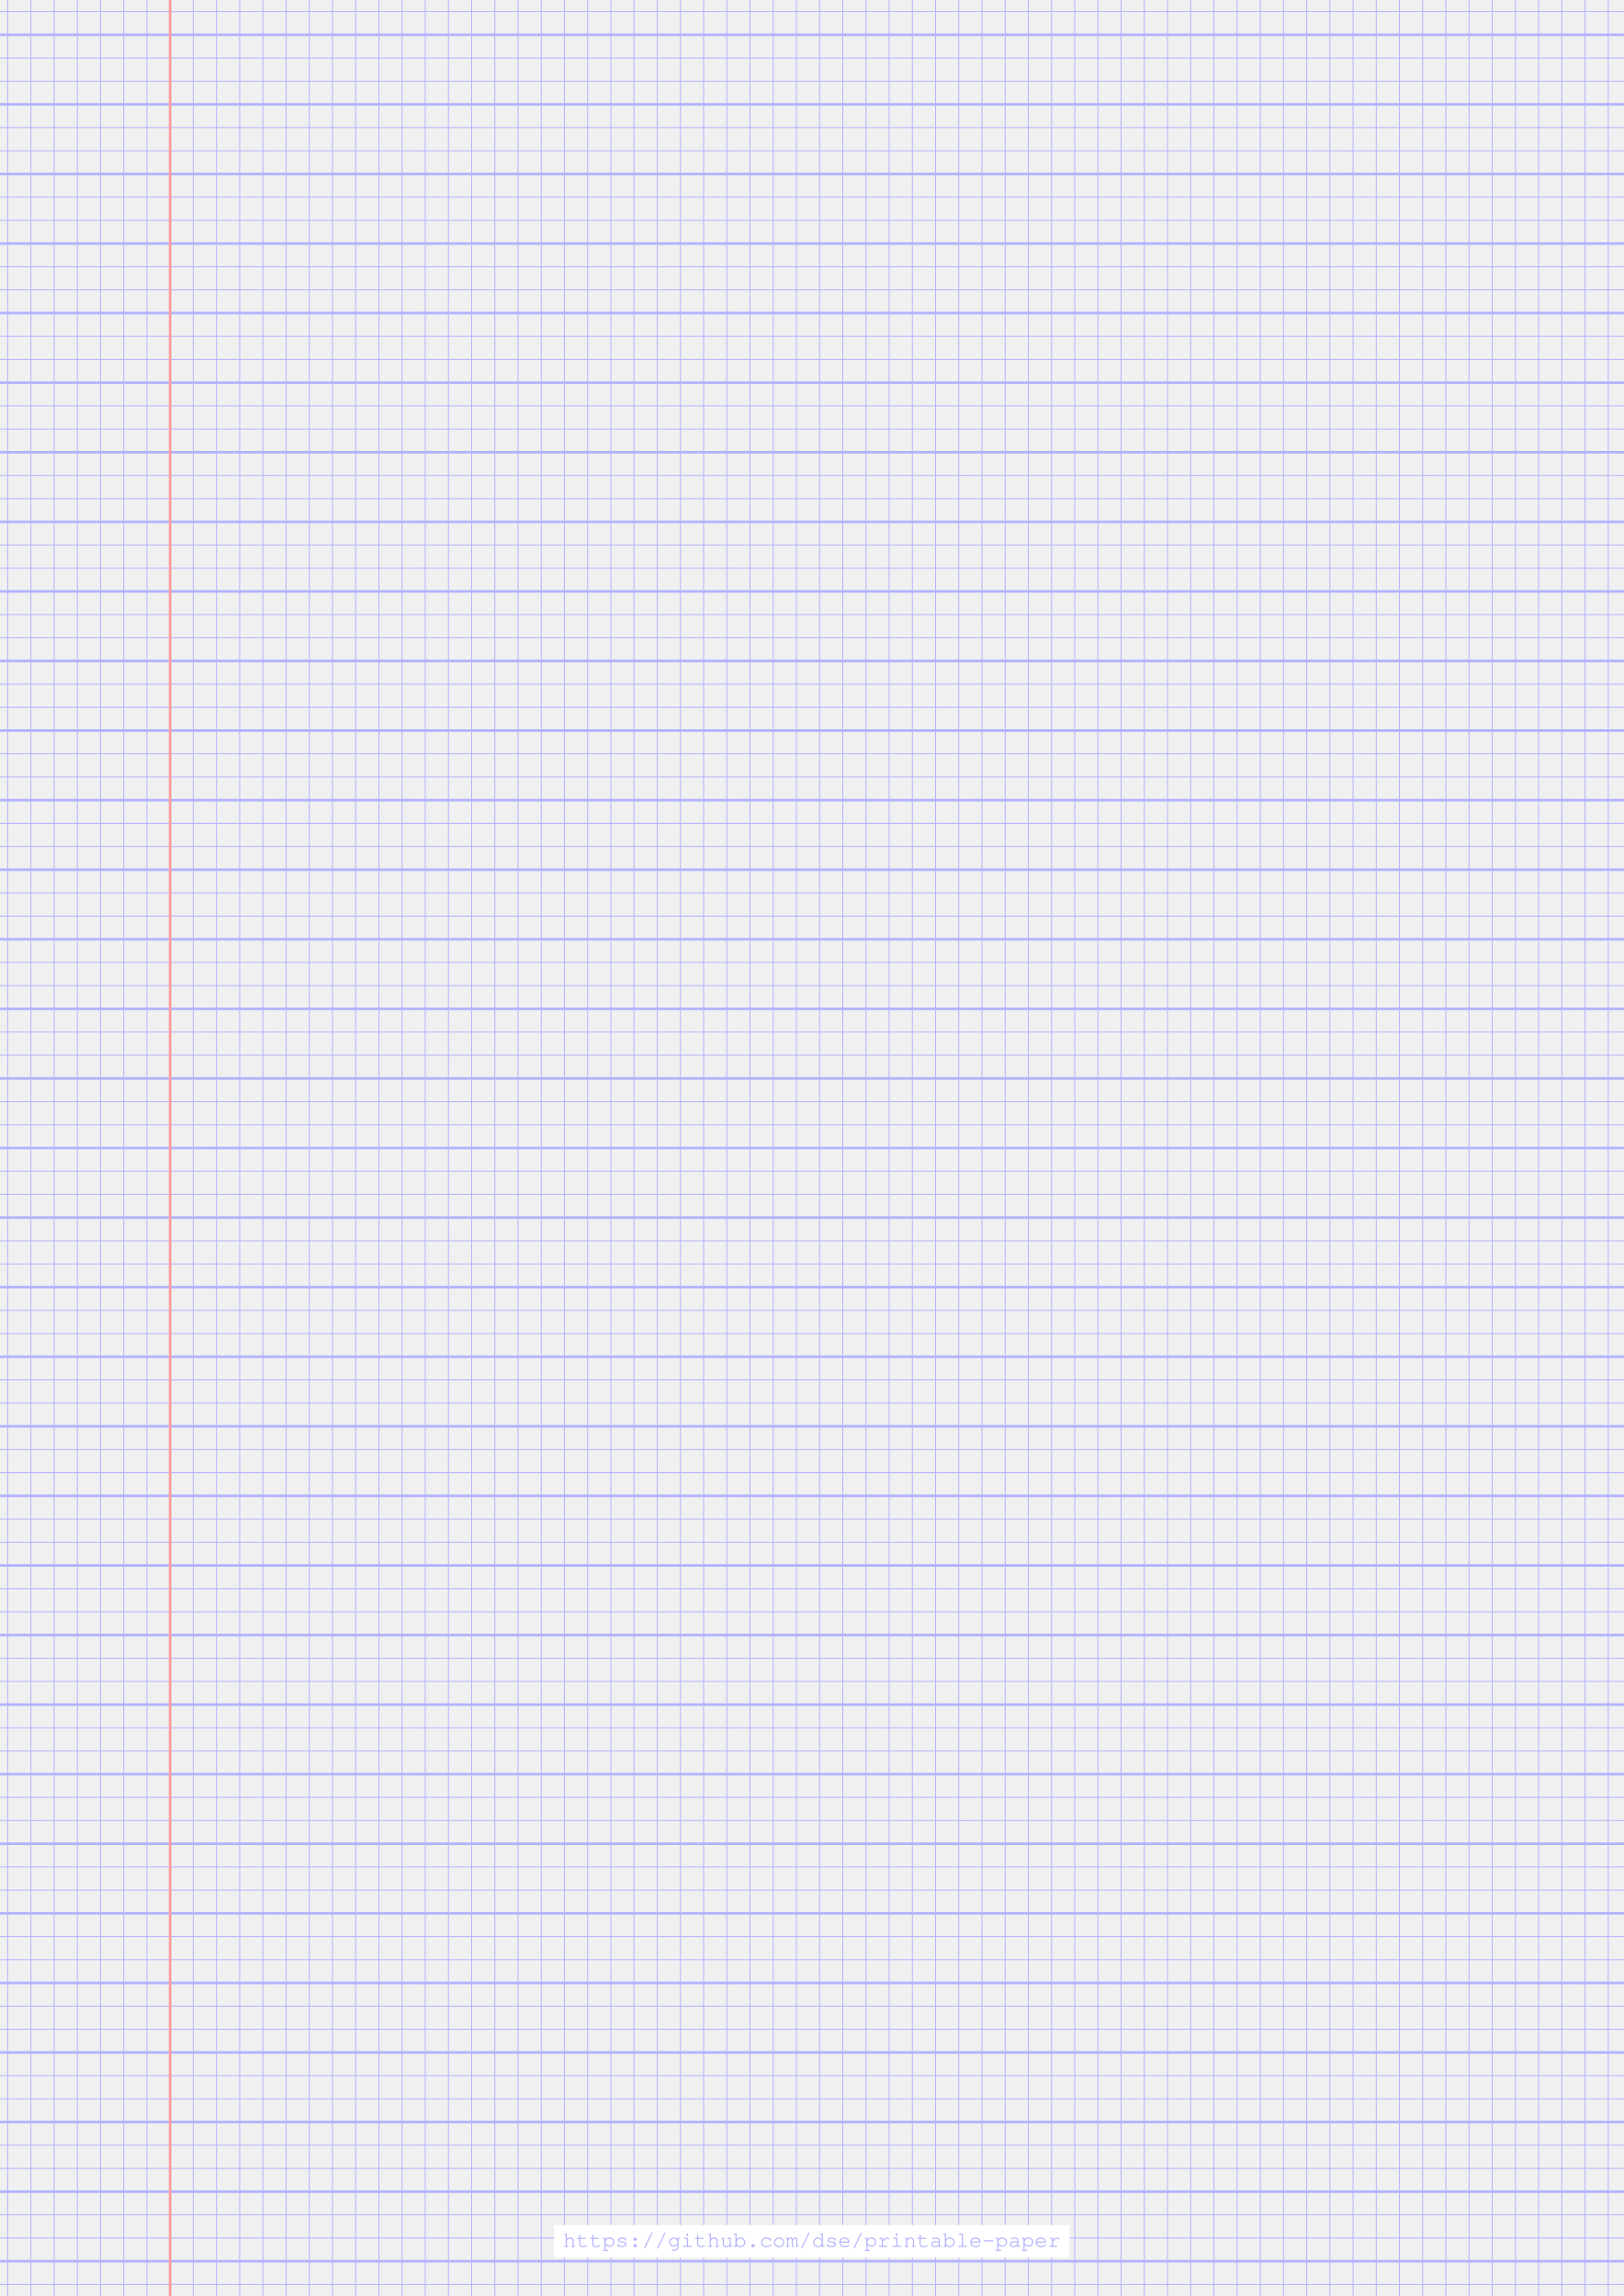
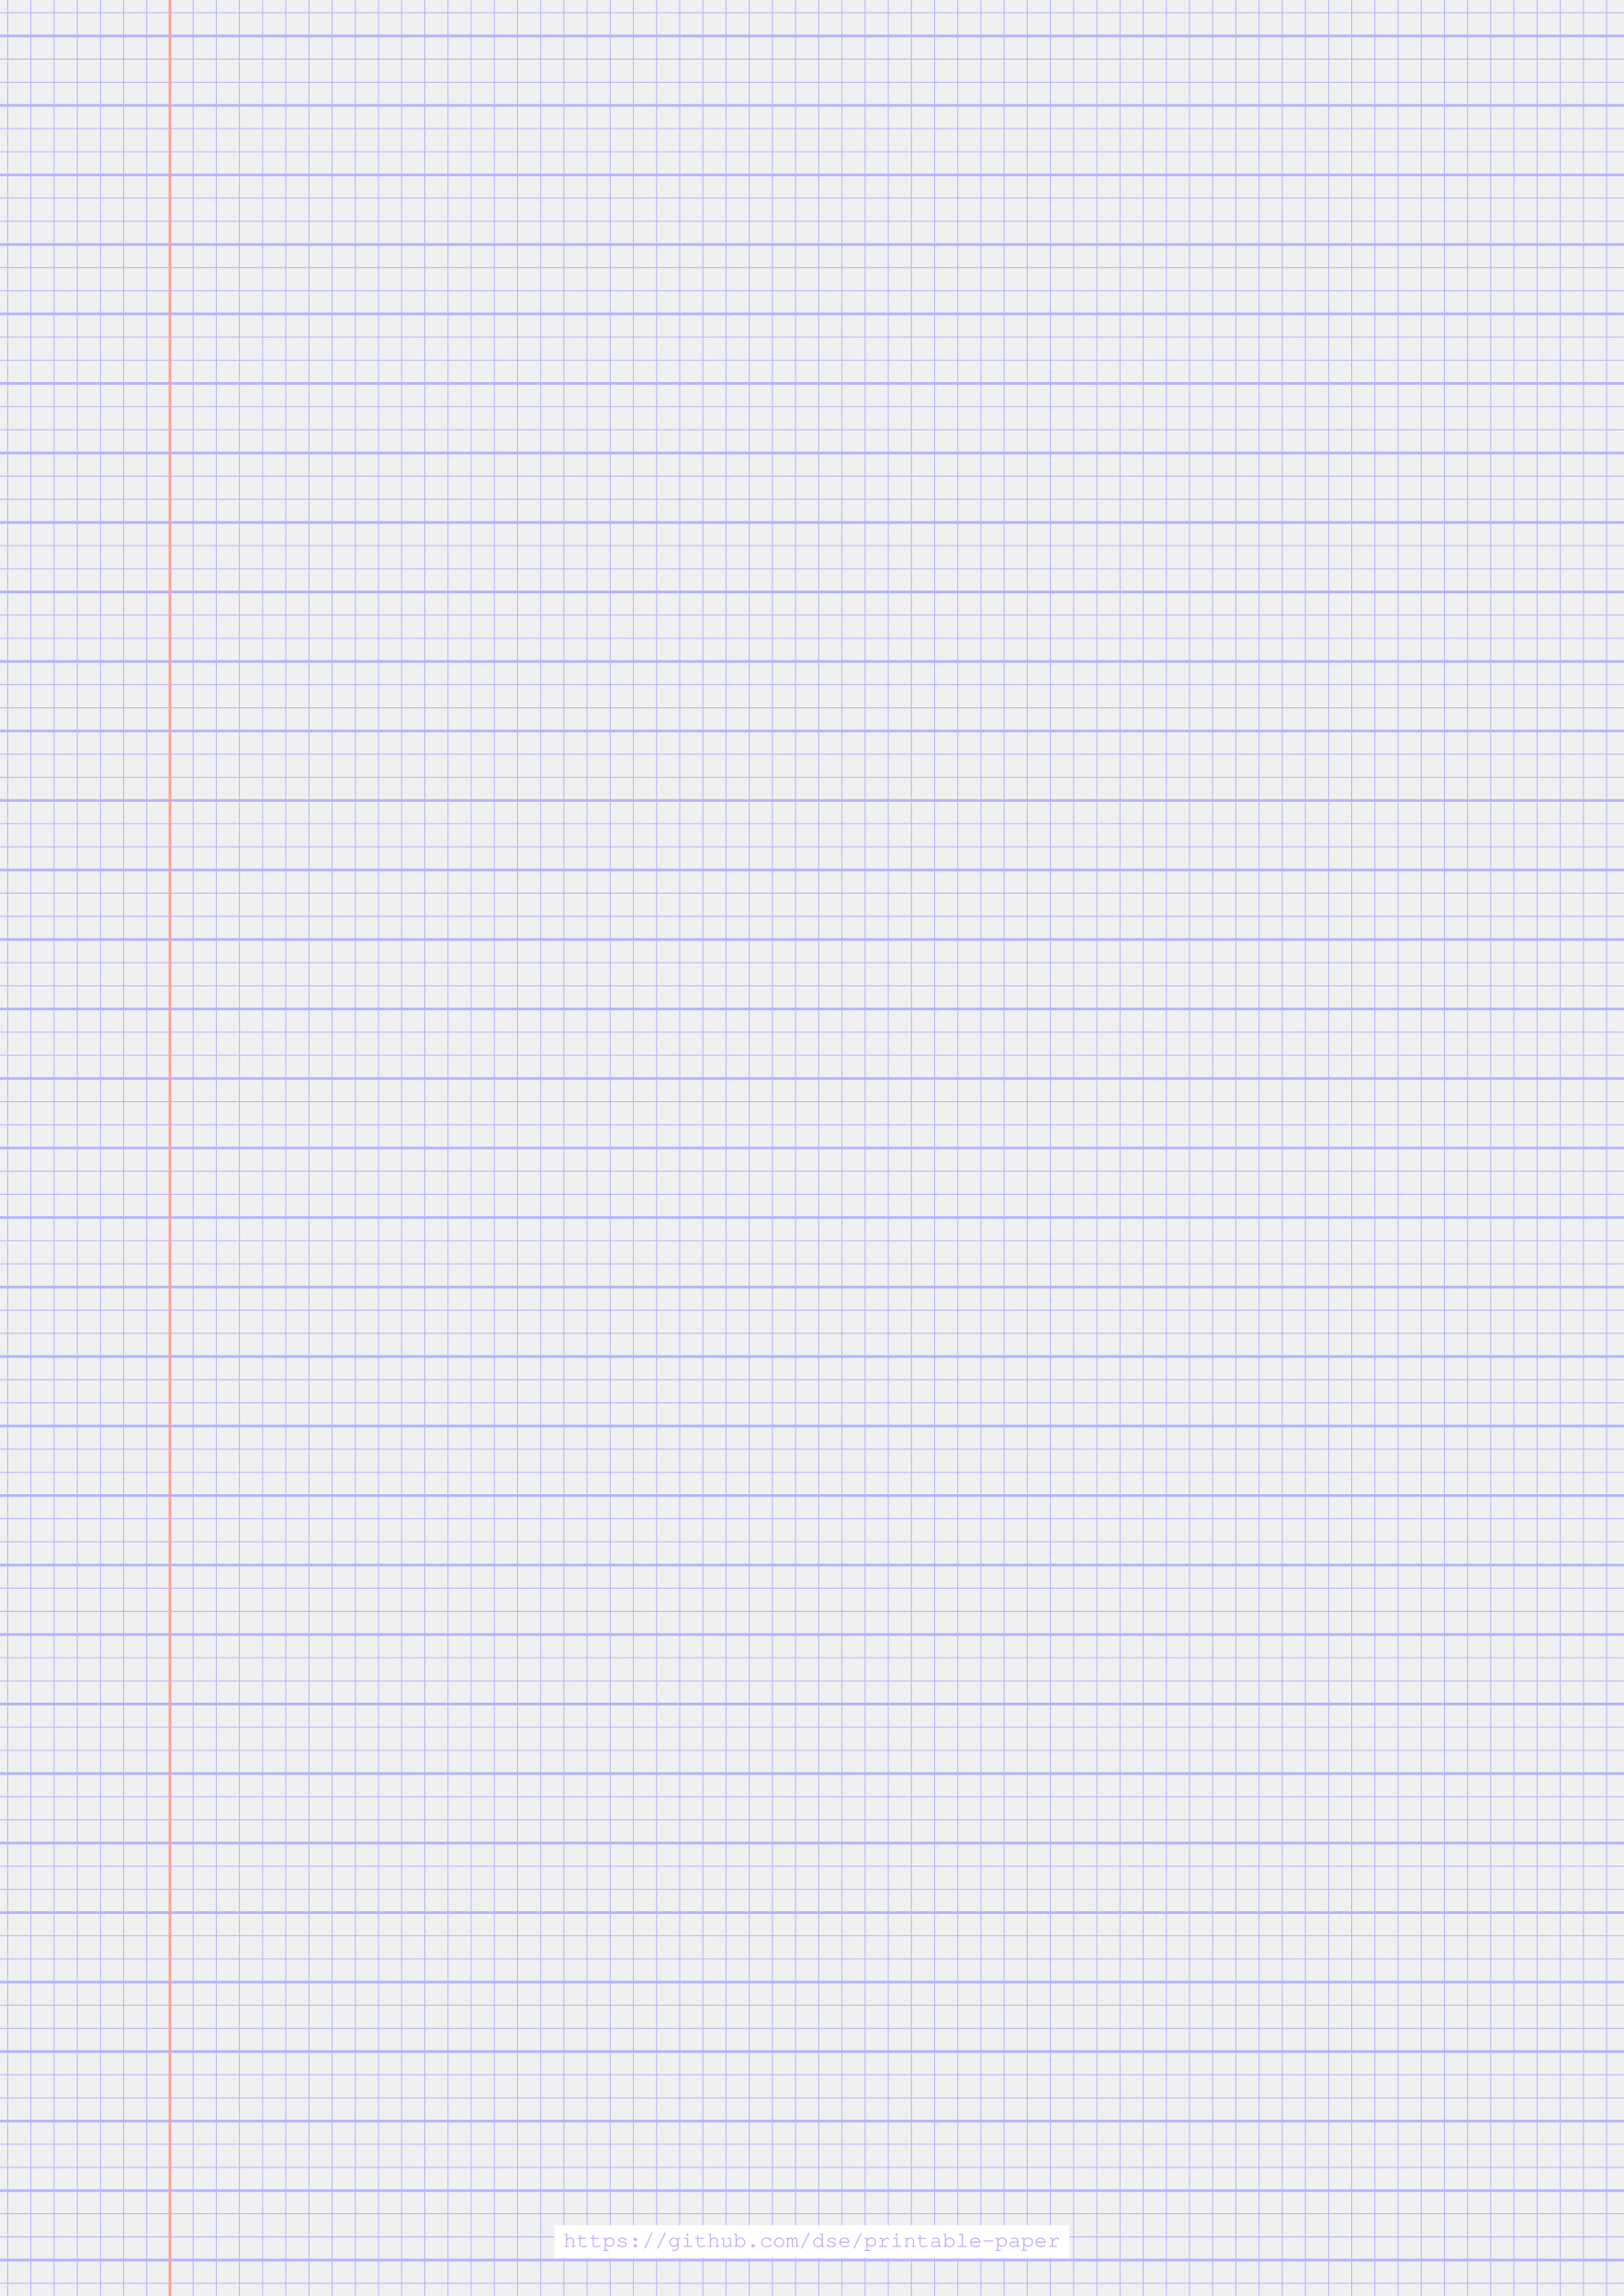
- <svg xmlns="http://www.w3.org/2000/svg" width="595.276pt" height="841.890pt" viewBox="0.000 0.000 595.276 841.890">
+ <svg xmlns="http://www.w3.org/2000/svg" width="595.911pt" height="842.745pt" viewBox="0.000 0.000 595.911 842.745">
  <style>
-         .line, .dot, .feint-line, .margin-line { stroke-linecap: round; }
+         .line, .dot, .major-line, .feint-line, .margin-line { stroke-linecap: round; }
        .stroke-linecap-butt { stroke-linecap: butt; }
        .rectangle { fill: #ffffff; }


-         .line        { stroke-width: 0.96px; opacity: 1; }
-         .feint-line  { stroke-width: 0.339px; opacity: 1; }
-         .dot         { stroke-width: 1.92px; opacity: 1; }
-         .margin-line { stroke-width: 0.96px; opacity: 1; }
+         .line        { stroke-width: 0.96px; opacity:  1; }
+         .major-line  { stroke-width: 1.358px; opacity: 1; }
+         .feint-line  { stroke-width: 0.339px; opacity:  1; }
+         .dot         { stroke-width: 1.92px; opacity:  1; }
+         .margin-line { stroke-width: 0.96px; opacity:  1; }
        .line        { stroke: #b3b3ff; }
+         .major-line  { stroke: #b3b3ff; }
        .feint-line  { stroke: #b3b3ff; }
        .dot         { stroke: #b3b3ff; }
        .margin-line { stroke: #ff9e9e; }
  </style>
  <defs />
  <g id="grid">
-     <line x1="0.000" x2="595.276" y1="4.252" y2="4.252" class="feint-line" />
-     <line x1="0.000" x2="595.276" y1="12.756" y2="12.756" class="feint-line" />
-     <line x1="0.000" x2="595.276" y1="21.260" y2="21.260" class="feint-line" />
-     <line x1="0.000" x2="595.276" y1="29.764" y2="29.764" class="feint-line" />
-     <line x1="0.000" x2="595.276" y1="38.268" y2="38.268" class="feint-line" />
-     <line x1="0.000" x2="595.276" y1="46.772" y2="46.772" class="feint-line" />
-     <line x1="0.000" x2="595.276" y1="55.276" y2="55.276" class="feint-line" />
-     <line x1="0.000" x2="595.276" y1="63.780" y2="63.780" class="feint-line" />
-     <line x1="0.000" x2="595.276" y1="72.284" y2="72.284" class="feint-line" />
-     <line x1="0.000" x2="595.276" y1="80.788" y2="80.788" class="feint-line" />
-     <line x1="0.000" x2="595.276" y1="89.291" y2="89.291" class="feint-line" />
-     <line x1="0.000" x2="595.276" y1="97.795" y2="97.795" class="feint-line" />
-     <line x1="0.000" x2="595.276" y1="106.299" y2="106.299" class="feint-line" />
-     <line x1="0.000" x2="595.276" y1="114.803" y2="114.803" class="feint-line" />
-     <line x1="0.000" x2="595.276" y1="123.307" y2="123.307" class="feint-line" />
-     <line x1="0.000" x2="595.276" y1="131.811" y2="131.811" class="feint-line" />
-     <line x1="0.000" x2="595.276" y1="140.315" y2="140.315" class="feint-line" />
-     <line x1="0.000" x2="595.276" y1="148.819" y2="148.819" class="feint-line" />
-     <line x1="0.000" x2="595.276" y1="157.323" y2="157.323" class="feint-line" />
-     <line x1="0.000" x2="595.276" y1="165.827" y2="165.827" class="feint-line" />
-     <line x1="0.000" x2="595.276" y1="174.331" y2="174.331" class="feint-line" />
-     <line x1="0.000" x2="595.276" y1="182.835" y2="182.835" class="feint-line" />
-     <line x1="0.000" x2="595.276" y1="191.339" y2="191.339" class="feint-line" />
-     <line x1="0.000" x2="595.276" y1="199.843" y2="199.843" class="feint-line" />
-     <line x1="0.000" x2="595.276" y1="208.347" y2="208.347" class="feint-line" />
-     <line x1="0.000" x2="595.276" y1="216.851" y2="216.851" class="feint-line" />
-     <line x1="0.000" x2="595.276" y1="225.354" y2="225.354" class="feint-line" />
-     <line x1="0.000" x2="595.276" y1="233.858" y2="233.858" class="feint-line" />
-     <line x1="0.000" x2="595.276" y1="242.362" y2="242.362" class="feint-line" />
-     <line x1="0.000" x2="595.276" y1="250.866" y2="250.866" class="feint-line" />
-     <line x1="0.000" x2="595.276" y1="259.370" y2="259.370" class="feint-line" />
-     <line x1="0.000" x2="595.276" y1="267.874" y2="267.874" class="feint-line" />
-     <line x1="0.000" x2="595.276" y1="276.378" y2="276.378" class="feint-line" />
-     <line x1="0.000" x2="595.276" y1="284.882" y2="284.882" class="feint-line" />
-     <line x1="0.000" x2="595.276" y1="293.386" y2="293.386" class="feint-line" />
-     <line x1="0.000" x2="595.276" y1="301.890" y2="301.890" class="feint-line" />
-     <line x1="0.000" x2="595.276" y1="310.394" y2="310.394" class="feint-line" />
-     <line x1="0.000" x2="595.276" y1="318.898" y2="318.898" class="feint-line" />
-     <line x1="0.000" x2="595.276" y1="327.402" y2="327.402" class="feint-line" />
-     <line x1="0.000" x2="595.276" y1="335.906" y2="335.906" class="feint-line" />
-     <line x1="0.000" x2="595.276" y1="344.410" y2="344.410" class="feint-line" />
-     <line x1="0.000" x2="595.276" y1="352.914" y2="352.914" class="feint-line" />
-     <line x1="0.000" x2="595.276" y1="361.417" y2="361.417" class="feint-line" />
-     <line x1="0.000" x2="595.276" y1="369.921" y2="369.921" class="feint-line" />
-     <line x1="0.000" x2="595.276" y1="378.425" y2="378.425" class="feint-line" />
-     <line x1="0.000" x2="595.276" y1="386.929" y2="386.929" class="feint-line" />
-     <line x1="0.000" x2="595.276" y1="395.433" y2="395.433" class="feint-line" />
-     <line x1="0.000" x2="595.276" y1="403.937" y2="403.937" class="feint-line" />
-     <line x1="0.000" x2="595.276" y1="412.441" y2="412.441" class="feint-line" />
-     <line x1="0.000" x2="595.276" y1="420.945" y2="420.945" class="feint-line" />
-     <line x1="0.000" x2="595.276" y1="429.449" y2="429.449" class="feint-line" />
-     <line x1="0.000" x2="595.276" y1="437.953" y2="437.953" class="feint-line" />
-     <line x1="0.000" x2="595.276" y1="446.457" y2="446.457" class="feint-line" />
-     <line x1="0.000" x2="595.276" y1="454.961" y2="454.961" class="feint-line" />
-     <line x1="0.000" x2="595.276" y1="463.465" y2="463.465" class="feint-line" />
-     <line x1="0.000" x2="595.276" y1="471.969" y2="471.969" class="feint-line" />
-     <line x1="0.000" x2="595.276" y1="480.473" y2="480.473" class="feint-line" />
-     <line x1="0.000" x2="595.276" y1="488.976" y2="488.976" class="feint-line" />
-     <line x1="0.000" x2="595.276" y1="497.480" y2="497.480" class="feint-line" />
-     <line x1="0.000" x2="595.276" y1="505.984" y2="505.984" class="feint-line" />
-     <line x1="0.000" x2="595.276" y1="514.488" y2="514.488" class="feint-line" />
-     <line x1="0.000" x2="595.276" y1="522.992" y2="522.992" class="feint-line" />
-     <line x1="0.000" x2="595.276" y1="531.496" y2="531.496" class="feint-line" />
-     <line x1="0.000" x2="595.276" y1="540.000" y2="540.000" class="feint-line" />
-     <line x1="0.000" x2="595.276" y1="548.504" y2="548.504" class="feint-line" />
-     <line x1="0.000" x2="595.276" y1="557.008" y2="557.008" class="feint-line" />
-     <line x1="0.000" x2="595.276" y1="565.512" y2="565.512" class="feint-line" />
-     <line x1="0.000" x2="595.276" y1="574.016" y2="574.016" class="feint-line" />
-     <line x1="0.000" x2="595.276" y1="582.520" y2="582.520" class="feint-line" />
-     <line x1="0.000" x2="595.276" y1="591.024" y2="591.024" class="feint-line" />
-     <line x1="0.000" x2="595.276" y1="599.528" y2="599.528" class="feint-line" />
-     <line x1="0.000" x2="595.276" y1="608.032" y2="608.032" class="feint-line" />
-     <line x1="0.000" x2="595.276" y1="616.536" y2="616.536" class="feint-line" />
-     <line x1="0.000" x2="595.276" y1="625.039" y2="625.039" class="feint-line" />
-     <line x1="0.000" x2="595.276" y1="633.543" y2="633.543" class="feint-line" />
-     <line x1="0.000" x2="595.276" y1="642.047" y2="642.047" class="feint-line" />
-     <line x1="0.000" x2="595.276" y1="650.551" y2="650.551" class="feint-line" />
-     <line x1="0.000" x2="595.276" y1="659.055" y2="659.055" class="feint-line" />
-     <line x1="0.000" x2="595.276" y1="667.559" y2="667.559" class="feint-line" />
-     <line x1="0.000" x2="595.276" y1="676.063" y2="676.063" class="feint-line" />
-     <line x1="0.000" x2="595.276" y1="684.567" y2="684.567" class="feint-line" />
-     <line x1="0.000" x2="595.276" y1="693.071" y2="693.071" class="feint-line" />
-     <line x1="0.000" x2="595.276" y1="701.575" y2="701.575" class="feint-line" />
-     <line x1="0.000" x2="595.276" y1="710.079" y2="710.079" class="feint-line" />
-     <line x1="0.000" x2="595.276" y1="718.583" y2="718.583" class="feint-line" />
-     <line x1="0.000" x2="595.276" y1="727.087" y2="727.087" class="feint-line" />
-     <line x1="0.000" x2="595.276" y1="735.591" y2="735.591" class="feint-line" />
-     <line x1="0.000" x2="595.276" y1="744.095" y2="744.095" class="feint-line" />
-     <line x1="0.000" x2="595.276" y1="752.599" y2="752.599" class="feint-line" />
-     <line x1="0.000" x2="595.276" y1="761.102" y2="761.102" class="feint-line" />
-     <line x1="0.000" x2="595.276" y1="769.606" y2="769.606" class="feint-line" />
-     <line x1="0.000" x2="595.276" y1="778.110" y2="778.110" class="feint-line" />
-     <line x1="0.000" x2="595.276" y1="786.614" y2="786.614" class="feint-line" />
-     <line x1="0.000" x2="595.276" y1="795.118" y2="795.118" class="feint-line" />
-     <line x1="0.000" x2="595.276" y1="803.622" y2="803.622" class="feint-line" />
-     <line x1="0.000" x2="595.276" y1="812.126" y2="812.126" class="feint-line" />
-     <line x1="0.000" x2="595.276" y1="820.630" y2="820.630" class="feint-line" />
-     <line x1="0.000" x2="595.276" y1="829.134" y2="829.134" class="feint-line" />
-     <line x1="0.000" x2="595.276" y1="837.638" y2="837.638" class="feint-line" />
-     <line x1="2.835" x2="2.835" y1="0.000" y2="841.890" class="feint-line" />
-     <line x1="11.339" x2="11.339" y1="0.000" y2="841.890" class="feint-line" />
-     <line x1="19.843" x2="19.843" y1="0.000" y2="841.890" class="feint-line" />
-     <line x1="28.346" x2="28.346" y1="0.000" y2="841.890" class="feint-line" />
-     <line x1="36.850" x2="36.850" y1="0.000" y2="841.890" class="feint-line" />
-     <line x1="45.354" x2="45.354" y1="0.000" y2="841.890" class="feint-line" />
-     <line x1="53.858" x2="53.858" y1="0.000" y2="841.890" class="feint-line" />
-     <line x1="62.362" x2="62.362" y1="0.000" y2="841.890" class="feint-line" />
-     <line x1="70.866" x2="70.866" y1="0.000" y2="841.890" class="feint-line" />
-     <line x1="79.370" x2="79.370" y1="0.000" y2="841.890" class="feint-line" />
-     <line x1="87.874" x2="87.874" y1="0.000" y2="841.890" class="feint-line" />
-     <line x1="96.378" x2="96.378" y1="0.000" y2="841.890" class="feint-line" />
-     <line x1="104.882" x2="104.882" y1="0.000" y2="841.890" class="feint-line" />
-     <line x1="113.386" x2="113.386" y1="0.000" y2="841.890" class="feint-line" />
-     <line x1="121.890" x2="121.890" y1="0.000" y2="841.890" class="feint-line" />
-     <line x1="130.394" x2="130.394" y1="0.000" y2="841.890" class="feint-line" />
-     <line x1="138.898" x2="138.898" y1="0.000" y2="841.890" class="feint-line" />
-     <line x1="147.402" x2="147.402" y1="0.000" y2="841.890" class="feint-line" />
-     <line x1="155.906" x2="155.906" y1="0.000" y2="841.890" class="feint-line" />
-     <line x1="164.409" x2="164.409" y1="0.000" y2="841.890" class="feint-line" />
-     <line x1="172.913" x2="172.913" y1="0.000" y2="841.890" class="feint-line" />
-     <line x1="181.417" x2="181.417" y1="0.000" y2="841.890" class="feint-line" />
-     <line x1="189.921" x2="189.921" y1="0.000" y2="841.890" class="feint-line" />
-     <line x1="198.425" x2="198.425" y1="0.000" y2="841.890" class="feint-line" />
-     <line x1="206.929" x2="206.929" y1="0.000" y2="841.890" class="feint-line" />
-     <line x1="215.433" x2="215.433" y1="0.000" y2="841.890" class="feint-line" />
-     <line x1="223.937" x2="223.937" y1="0.000" y2="841.890" class="feint-line" />
-     <line x1="232.441" x2="232.441" y1="0.000" y2="841.890" class="feint-line" />
-     <line x1="240.945" x2="240.945" y1="0.000" y2="841.890" class="feint-line" />
-     <line x1="249.449" x2="249.449" y1="0.000" y2="841.890" class="feint-line" />
-     <line x1="257.953" x2="257.953" y1="0.000" y2="841.890" class="feint-line" />
-     <line x1="266.457" x2="266.457" y1="0.000" y2="841.890" class="feint-line" />
-     <line x1="274.961" x2="274.961" y1="0.000" y2="841.890" class="feint-line" />
-     <line x1="283.465" x2="283.465" y1="0.000" y2="841.890" class="feint-line" />
-     <line x1="291.969" x2="291.969" y1="0.000" y2="841.890" class="feint-line" />
-     <line x1="300.472" x2="300.472" y1="0.000" y2="841.890" class="feint-line" />
-     <line x1="308.976" x2="308.976" y1="0.000" y2="841.890" class="feint-line" />
-     <line x1="317.480" x2="317.480" y1="0.000" y2="841.890" class="feint-line" />
-     <line x1="325.984" x2="325.984" y1="0.000" y2="841.890" class="feint-line" />
-     <line x1="334.488" x2="334.488" y1="0.000" y2="841.890" class="feint-line" />
-     <line x1="342.992" x2="342.992" y1="0.000" y2="841.890" class="feint-line" />
-     <line x1="351.496" x2="351.496" y1="0.000" y2="841.890" class="feint-line" />
-     <line x1="360.000" x2="360.000" y1="0.000" y2="841.890" class="feint-line" />
-     <line x1="368.504" x2="368.504" y1="0.000" y2="841.890" class="feint-line" />
-     <line x1="377.008" x2="377.008" y1="0.000" y2="841.890" class="feint-line" />
-     <line x1="385.512" x2="385.512" y1="0.000" y2="841.890" class="feint-line" />
-     <line x1="394.016" x2="394.016" y1="0.000" y2="841.890" class="feint-line" />
-     <line x1="402.520" x2="402.520" y1="0.000" y2="841.890" class="feint-line" />
-     <line x1="411.024" x2="411.024" y1="0.000" y2="841.890" class="feint-line" />
-     <line x1="419.528" x2="419.528" y1="0.000" y2="841.890" class="feint-line" />
-     <line x1="428.031" x2="428.031" y1="0.000" y2="841.890" class="feint-line" />
-     <line x1="436.535" x2="436.535" y1="0.000" y2="841.890" class="feint-line" />
-     <line x1="445.039" x2="445.039" y1="0.000" y2="841.890" class="feint-line" />
-     <line x1="453.543" x2="453.543" y1="0.000" y2="841.890" class="feint-line" />
-     <line x1="462.047" x2="462.047" y1="0.000" y2="841.890" class="feint-line" />
-     <line x1="470.551" x2="470.551" y1="0.000" y2="841.890" class="feint-line" />
-     <line x1="479.055" x2="479.055" y1="0.000" y2="841.890" class="feint-line" />
-     <line x1="487.559" x2="487.559" y1="0.000" y2="841.890" class="feint-line" />
-     <line x1="496.063" x2="496.063" y1="0.000" y2="841.890" class="feint-line" />
-     <line x1="504.567" x2="504.567" y1="0.000" y2="841.890" class="feint-line" />
-     <line x1="513.071" x2="513.071" y1="0.000" y2="841.890" class="feint-line" />
-     <line x1="521.575" x2="521.575" y1="0.000" y2="841.890" class="feint-line" />
-     <line x1="530.079" x2="530.079" y1="0.000" y2="841.890" class="feint-line" />
-     <line x1="538.583" x2="538.583" y1="0.000" y2="841.890" class="feint-line" />
-     <line x1="547.087" x2="547.087" y1="0.000" y2="841.890" class="feint-line" />
-     <line x1="555.591" x2="555.591" y1="0.000" y2="841.890" class="feint-line" />
-     <line x1="564.094" x2="564.094" y1="0.000" y2="841.890" class="feint-line" />
-     <line x1="572.598" x2="572.598" y1="0.000" y2="841.890" class="feint-line" />
-     <line x1="581.102" x2="581.102" y1="0.000" y2="841.890" class="feint-line" />
-     <line x1="589.606" x2="589.606" y1="0.000" y2="841.890" class="feint-line" />
+     <line x1="0.000" x2="595.911" y1="4.680" y2="4.680" class="feint-line" />
+     <line x1="0.000" x2="595.911" y1="13.184" y2="13.184" class="feint-line" />
+     <line x1="0.000" x2="595.911" y1="21.688" y2="21.688" class="feint-line" />
+     <line x1="0.000" x2="595.911" y1="30.191" y2="30.191" class="feint-line" />
+     <line x1="0.000" x2="595.911" y1="38.695" y2="38.695" class="feint-line" />
+     <line x1="0.000" x2="595.911" y1="47.199" y2="47.199" class="feint-line" />
+     <line x1="0.000" x2="595.911" y1="55.703" y2="55.703" class="feint-line" />
+     <line x1="0.000" x2="595.911" y1="64.207" y2="64.207" class="feint-line" />
+     <line x1="0.000" x2="595.911" y1="72.711" y2="72.711" class="feint-line" />
+     <line x1="0.000" x2="595.911" y1="81.215" y2="81.215" class="feint-line" />
+     <line x1="0.000" x2="595.911" y1="89.719" y2="89.719" class="feint-line" />
+     <line x1="0.000" x2="595.911" y1="98.223" y2="98.223" class="feint-line" />
+     <line x1="0.000" x2="595.911" y1="106.727" y2="106.727" class="feint-line" />
+     <line x1="0.000" x2="595.911" y1="115.231" y2="115.231" class="feint-line" />
+     <line x1="0.000" x2="595.911" y1="123.735" y2="123.735" class="feint-line" />
+     <line x1="0.000" x2="595.911" y1="132.239" y2="132.239" class="feint-line" />
+     <line x1="0.000" x2="595.911" y1="140.743" y2="140.743" class="feint-line" />
+     <line x1="0.000" x2="595.911" y1="149.247" y2="149.247" class="feint-line" />
+     <line x1="0.000" x2="595.911" y1="157.751" y2="157.751" class="feint-line" />
+     <line x1="0.000" x2="595.911" y1="166.254" y2="166.254" class="feint-line" />
+     <line x1="0.000" x2="595.911" y1="174.758" y2="174.758" class="feint-line" />
+     <line x1="0.000" x2="595.911" y1="183.262" y2="183.262" class="feint-line" />
+     <line x1="0.000" x2="595.911" y1="191.766" y2="191.766" class="feint-line" />
+     <line x1="0.000" x2="595.911" y1="200.270" y2="200.270" class="feint-line" />
+     <line x1="0.000" x2="595.911" y1="208.774" y2="208.774" class="feint-line" />
+     <line x1="0.000" x2="595.911" y1="217.278" y2="217.278" class="feint-line" />
+     <line x1="0.000" x2="595.911" y1="225.782" y2="225.782" class="feint-line" />
+     <line x1="0.000" x2="595.911" y1="234.286" y2="234.286" class="feint-line" />
+     <line x1="0.000" x2="595.911" y1="242.790" y2="242.790" class="feint-line" />
+     <line x1="0.000" x2="595.911" y1="251.294" y2="251.294" class="feint-line" />
+     <line x1="0.000" x2="595.911" y1="259.798" y2="259.798" class="feint-line" />
+     <line x1="0.000" x2="595.911" y1="268.302" y2="268.302" class="feint-line" />
+     <line x1="0.000" x2="595.911" y1="276.806" y2="276.806" class="feint-line" />
+     <line x1="0.000" x2="595.911" y1="285.310" y2="285.310" class="feint-line" />
+     <line x1="0.000" x2="595.911" y1="293.814" y2="293.814" class="feint-line" />
+     <line x1="0.000" x2="595.911" y1="302.317" y2="302.317" class="feint-line" />
+     <line x1="0.000" x2="595.911" y1="310.821" y2="310.821" class="feint-line" />
+     <line x1="0.000" x2="595.911" y1="319.325" y2="319.325" class="feint-line" />
+     <line x1="0.000" x2="595.911" y1="327.829" y2="327.829" class="feint-line" />
+     <line x1="0.000" x2="595.911" y1="336.333" y2="336.333" class="feint-line" />
+     <line x1="0.000" x2="595.911" y1="344.837" y2="344.837" class="feint-line" />
+     <line x1="0.000" x2="595.911" y1="353.341" y2="353.341" class="feint-line" />
+     <line x1="0.000" x2="595.911" y1="361.845" y2="361.845" class="feint-line" />
+     <line x1="0.000" x2="595.911" y1="370.349" y2="370.349" class="feint-line" />
+     <line x1="0.000" x2="595.911" y1="378.853" y2="378.853" class="feint-line" />
+     <line x1="0.000" x2="595.911" y1="387.357" y2="387.357" class="feint-line" />
+     <line x1="0.000" x2="595.911" y1="395.861" y2="395.861" class="feint-line" />
+     <line x1="0.000" x2="595.911" y1="404.365" y2="404.365" class="feint-line" />
+     <line x1="0.000" x2="595.911" y1="412.869" y2="412.869" class="feint-line" />
+     <line x1="0.000" x2="595.911" y1="421.373" y2="421.373" class="feint-line" />
+     <line x1="0.000" x2="595.911" y1="429.877" y2="429.877" class="feint-line" />
+     <line x1="0.000" x2="595.911" y1="438.380" y2="438.380" class="feint-line" />
+     <line x1="0.000" x2="595.911" y1="446.884" y2="446.884" class="feint-line" />
+     <line x1="0.000" x2="595.911" y1="455.388" y2="455.388" class="feint-line" />
+     <line x1="0.000" x2="595.911" y1="463.892" y2="463.892" class="feint-line" />
+     <line x1="0.000" x2="595.911" y1="472.396" y2="472.396" class="feint-line" />
+     <line x1="0.000" x2="595.911" y1="480.900" y2="480.900" class="feint-line" />
+     <line x1="0.000" x2="595.911" y1="489.404" y2="489.404" class="feint-line" />
+     <line x1="0.000" x2="595.911" y1="497.908" y2="497.908" class="feint-line" />
+     <line x1="0.000" x2="595.911" y1="506.412" y2="506.412" class="feint-line" />
+     <line x1="0.000" x2="595.911" y1="514.916" y2="514.916" class="feint-line" />
+     <line x1="0.000" x2="595.911" y1="523.420" y2="523.420" class="feint-line" />
+     <line x1="0.000" x2="595.911" y1="531.924" y2="531.924" class="feint-line" />
+     <line x1="0.000" x2="595.911" y1="540.428" y2="540.428" class="feint-line" />
+     <line x1="0.000" x2="595.911" y1="548.932" y2="548.932" class="feint-line" />
+     <line x1="0.000" x2="595.911" y1="557.436" y2="557.436" class="feint-line" />
+     <line x1="0.000" x2="595.911" y1="565.940" y2="565.940" class="feint-line" />
+     <line x1="0.000" x2="595.911" y1="574.443" y2="574.443" class="feint-line" />
+     <line x1="0.000" x2="595.911" y1="582.947" y2="582.947" class="feint-line" />
+     <line x1="0.000" x2="595.911" y1="591.451" y2="591.451" class="feint-line" />
+     <line x1="0.000" x2="595.911" y1="599.955" y2="599.955" class="feint-line" />
+     <line x1="0.000" x2="595.911" y1="608.459" y2="608.459" class="feint-line" />
+     <line x1="0.000" x2="595.911" y1="616.963" y2="616.963" class="feint-line" />
+     <line x1="0.000" x2="595.911" y1="625.467" y2="625.467" class="feint-line" />
+     <line x1="0.000" x2="595.911" y1="633.971" y2="633.971" class="feint-line" />
+     <line x1="0.000" x2="595.911" y1="642.475" y2="642.475" class="feint-line" />
+     <line x1="0.000" x2="595.911" y1="650.979" y2="650.979" class="feint-line" />
+     <line x1="0.000" x2="595.911" y1="659.483" y2="659.483" class="feint-line" />
+     <line x1="0.000" x2="595.911" y1="667.987" y2="667.987" class="feint-line" />
+     <line x1="0.000" x2="595.911" y1="676.491" y2="676.491" class="feint-line" />
+     <line x1="0.000" x2="595.911" y1="684.995" y2="684.995" class="feint-line" />
+     <line x1="0.000" x2="595.911" y1="693.499" y2="693.499" class="feint-line" />
+     <line x1="0.000" x2="595.911" y1="702.003" y2="702.003" class="feint-line" />
+     <line x1="0.000" x2="595.911" y1="710.506" y2="710.506" class="feint-line" />
+     <line x1="0.000" x2="595.911" y1="719.010" y2="719.010" class="feint-line" />
+     <line x1="0.000" x2="595.911" y1="727.514" y2="727.514" class="feint-line" />
+     <line x1="0.000" x2="595.911" y1="736.018" y2="736.018" class="feint-line" />
+     <line x1="0.000" x2="595.911" y1="744.522" y2="744.522" class="feint-line" />
+     <line x1="0.000" x2="595.911" y1="753.026" y2="753.026" class="feint-line" />
+     <line x1="0.000" x2="595.911" y1="761.530" y2="761.530" class="feint-line" />
+     <line x1="0.000" x2="595.911" y1="770.034" y2="770.034" class="feint-line" />
+     <line x1="0.000" x2="595.911" y1="778.538" y2="778.538" class="feint-line" />
+     <line x1="0.000" x2="595.911" y1="787.042" y2="787.042" class="feint-line" />
+     <line x1="0.000" x2="595.911" y1="795.546" y2="795.546" class="feint-line" />
+     <line x1="0.000" x2="595.911" y1="804.050" y2="804.050" class="feint-line" />
+     <line x1="0.000" x2="595.911" y1="812.554" y2="812.554" class="feint-line" />
+     <line x1="0.000" x2="595.911" y1="821.058" y2="821.058" class="feint-line" />
+     <line x1="0.000" x2="595.911" y1="829.562" y2="829.562" class="feint-line" />
+     <line x1="0.000" x2="595.911" y1="838.066" y2="838.066" class="feint-line" />
+     <line x1="2.835" x2="2.835" y1="0.000" y2="842.745" class="feint-line" />
+     <line x1="11.339" x2="11.339" y1="0.000" y2="842.745" class="feint-line" />
+     <line x1="19.843" x2="19.843" y1="0.000" y2="842.745" class="feint-line" />
+     <line x1="28.346" x2="28.346" y1="0.000" y2="842.745" class="feint-line" />
+     <line x1="36.850" x2="36.850" y1="0.000" y2="842.745" class="feint-line" />
+     <line x1="45.354" x2="45.354" y1="0.000" y2="842.745" class="feint-line" />
+     <line x1="53.858" x2="53.858" y1="0.000" y2="842.745" class="feint-line" />
+     <line x1="62.362" x2="62.362" y1="0.000" y2="842.745" class="feint-line" />
+     <line x1="70.866" x2="70.866" y1="0.000" y2="842.745" class="feint-line" />
+     <line x1="79.370" x2="79.370" y1="0.000" y2="842.745" class="feint-line" />
+     <line x1="87.874" x2="87.874" y1="0.000" y2="842.745" class="feint-line" />
+     <line x1="96.378" x2="96.378" y1="0.000" y2="842.745" class="feint-line" />
+     <line x1="104.882" x2="104.882" y1="0.000" y2="842.745" class="feint-line" />
+     <line x1="113.386" x2="113.386" y1="0.000" y2="842.745" class="feint-line" />
+     <line x1="121.890" x2="121.890" y1="0.000" y2="842.745" class="feint-line" />
+     <line x1="130.394" x2="130.394" y1="0.000" y2="842.745" class="feint-line" />
+     <line x1="138.898" x2="138.898" y1="0.000" y2="842.745" class="feint-line" />
+     <line x1="147.402" x2="147.402" y1="0.000" y2="842.745" class="feint-line" />
+     <line x1="155.906" x2="155.906" y1="0.000" y2="842.745" class="feint-line" />
+     <line x1="164.409" x2="164.409" y1="0.000" y2="842.745" class="feint-line" />
+     <line x1="172.913" x2="172.913" y1="0.000" y2="842.745" class="feint-line" />
+     <line x1="181.417" x2="181.417" y1="0.000" y2="842.745" class="feint-line" />
+     <line x1="189.921" x2="189.921" y1="0.000" y2="842.745" class="feint-line" />
+     <line x1="198.425" x2="198.425" y1="0.000" y2="842.745" class="feint-line" />
+     <line x1="206.929" x2="206.929" y1="0.000" y2="842.745" class="feint-line" />
+     <line x1="215.433" x2="215.433" y1="0.000" y2="842.745" class="feint-line" />
+     <line x1="223.937" x2="223.937" y1="0.000" y2="842.745" class="feint-line" />
+     <line x1="232.441" x2="232.441" y1="0.000" y2="842.745" class="feint-line" />
+     <line x1="240.945" x2="240.945" y1="0.000" y2="842.745" class="feint-line" />
+     <line x1="249.449" x2="249.449" y1="0.000" y2="842.745" class="feint-line" />
+     <line x1="257.953" x2="257.953" y1="0.000" y2="842.745" class="feint-line" />
+     <line x1="266.457" x2="266.457" y1="0.000" y2="842.745" class="feint-line" />
+     <line x1="274.961" x2="274.961" y1="0.000" y2="842.745" class="feint-line" />
+     <line x1="283.465" x2="283.465" y1="0.000" y2="842.745" class="feint-line" />
+     <line x1="291.969" x2="291.969" y1="0.000" y2="842.745" class="feint-line" />
+     <line x1="300.472" x2="300.472" y1="0.000" y2="842.745" class="feint-line" />
+     <line x1="308.976" x2="308.976" y1="0.000" y2="842.745" class="feint-line" />
+     <line x1="317.480" x2="317.480" y1="0.000" y2="842.745" class="feint-line" />
+     <line x1="325.984" x2="325.984" y1="0.000" y2="842.745" class="feint-line" />
+     <line x1="334.488" x2="334.488" y1="0.000" y2="842.745" class="feint-line" />
+     <line x1="342.992" x2="342.992" y1="0.000" y2="842.745" class="feint-line" />
+     <line x1="351.496" x2="351.496" y1="0.000" y2="842.745" class="feint-line" />
+     <line x1="360.000" x2="360.000" y1="0.000" y2="842.745" class="feint-line" />
+     <line x1="368.504" x2="368.504" y1="0.000" y2="842.745" class="feint-line" />
+     <line x1="377.008" x2="377.008" y1="0.000" y2="842.745" class="feint-line" />
+     <line x1="385.512" x2="385.512" y1="0.000" y2="842.745" class="feint-line" />
+     <line x1="394.016" x2="394.016" y1="0.000" y2="842.745" class="feint-line" />
+     <line x1="402.520" x2="402.520" y1="0.000" y2="842.745" class="feint-line" />
+     <line x1="411.024" x2="411.024" y1="0.000" y2="842.745" class="feint-line" />
+     <line x1="419.528" x2="419.528" y1="0.000" y2="842.745" class="feint-line" />
+     <line x1="428.031" x2="428.031" y1="0.000" y2="842.745" class="feint-line" />
+     <line x1="436.535" x2="436.535" y1="0.000" y2="842.745" class="feint-line" />
+     <line x1="445.039" x2="445.039" y1="0.000" y2="842.745" class="feint-line" />
+     <line x1="453.543" x2="453.543" y1="0.000" y2="842.745" class="feint-line" />
+     <line x1="462.047" x2="462.047" y1="0.000" y2="842.745" class="feint-line" />
+     <line x1="470.551" x2="470.551" y1="0.000" y2="842.745" class="feint-line" />
+     <line x1="479.055" x2="479.055" y1="0.000" y2="842.745" class="feint-line" />
+     <line x1="487.559" x2="487.559" y1="0.000" y2="842.745" class="feint-line" />
+     <line x1="496.063" x2="496.063" y1="0.000" y2="842.745" class="feint-line" />
+     <line x1="504.567" x2="504.567" y1="0.000" y2="842.745" class="feint-line" />
+     <line x1="513.071" x2="513.071" y1="0.000" y2="842.745" class="feint-line" />
+     <line x1="521.575" x2="521.575" y1="0.000" y2="842.745" class="feint-line" />
+     <line x1="530.079" x2="530.079" y1="0.000" y2="842.745" class="feint-line" />
+     <line x1="538.583" x2="538.583" y1="0.000" y2="842.745" class="feint-line" />
+     <line x1="547.087" x2="547.087" y1="0.000" y2="842.745" class="feint-line" />
+     <line x1="555.591" x2="555.591" y1="0.000" y2="842.745" class="feint-line" />
+     <line x1="564.094" x2="564.094" y1="0.000" y2="842.745" class="feint-line" />
+     <line x1="572.598" x2="572.598" y1="0.000" y2="842.745" class="feint-line" />
+     <line x1="581.102" x2="581.102" y1="0.000" y2="842.745" class="feint-line" />
+     <line x1="589.606" x2="589.606" y1="0.000" y2="842.745" class="feint-line" />
  </g>
  <g id="lines">
-     <line x1="0.000" x2="595.276" y1="12.756" y2="12.756" class="line" />
-     <line x1="0.000" x2="595.276" y1="38.268" y2="38.268" class="line" />
-     <line x1="0.000" x2="595.276" y1="63.780" y2="63.780" class="line" />
-     <line x1="0.000" x2="595.276" y1="89.291" y2="89.291" class="line" />
-     <line x1="0.000" x2="595.276" y1="114.803" y2="114.803" class="line" />
-     <line x1="0.000" x2="595.276" y1="140.315" y2="140.315" class="line" />
-     <line x1="0.000" x2="595.276" y1="165.827" y2="165.827" class="line" />
-     <line x1="0.000" x2="595.276" y1="191.339" y2="191.339" class="line" />
-     <line x1="0.000" x2="595.276" y1="216.851" y2="216.851" class="line" />
-     <line x1="0.000" x2="595.276" y1="242.362" y2="242.362" class="line" />
-     <line x1="0.000" x2="595.276" y1="267.874" y2="267.874" class="line" />
-     <line x1="0.000" x2="595.276" y1="293.386" y2="293.386" class="line" />
-     <line x1="0.000" x2="595.276" y1="318.898" y2="318.898" class="line" />
-     <line x1="0.000" x2="595.276" y1="344.410" y2="344.410" class="line" />
-     <line x1="0.000" x2="595.276" y1="369.921" y2="369.921" class="line" />
-     <line x1="0.000" x2="595.276" y1="395.433" y2="395.433" class="line" />
-     <line x1="0.000" x2="595.276" y1="420.945" y2="420.945" class="line" />
-     <line x1="0.000" x2="595.276" y1="446.457" y2="446.457" class="line" />
-     <line x1="0.000" x2="595.276" y1="471.969" y2="471.969" class="line" />
-     <line x1="0.000" x2="595.276" y1="497.480" y2="497.480" class="line" />
-     <line x1="0.000" x2="595.276" y1="522.992" y2="522.992" class="line" />
-     <line x1="0.000" x2="595.276" y1="548.504" y2="548.504" class="line" />
-     <line x1="0.000" x2="595.276" y1="574.016" y2="574.016" class="line" />
-     <line x1="0.000" x2="595.276" y1="599.528" y2="599.528" class="line" />
-     <line x1="0.000" x2="595.276" y1="625.039" y2="625.039" class="line" />
-     <line x1="0.000" x2="595.276" y1="650.551" y2="650.551" class="line" />
-     <line x1="0.000" x2="595.276" y1="676.063" y2="676.063" class="line" />
-     <line x1="0.000" x2="595.276" y1="701.575" y2="701.575" class="line" />
-     <line x1="0.000" x2="595.276" y1="727.087" y2="727.087" class="line" />
-     <line x1="0.000" x2="595.276" y1="752.599" y2="752.599" class="line" />
-     <line x1="0.000" x2="595.276" y1="778.110" y2="778.110" class="line" />
-     <line x1="0.000" x2="595.276" y1="803.622" y2="803.622" class="line" />
-     <line x1="0.000" x2="595.276" y1="829.134" y2="829.134" class="line" />
+     <line x1="0.000" x2="595.911" y1="13.184" y2="13.184" class="line" />
+     <line x1="0.000" x2="595.911" y1="38.695" y2="38.695" class="line" />
+     <line x1="0.000" x2="595.911" y1="64.207" y2="64.207" class="line" />
+     <line x1="0.000" x2="595.911" y1="89.719" y2="89.719" class="line" />
+     <line x1="0.000" x2="595.911" y1="115.231" y2="115.231" class="line" />
+     <line x1="0.000" x2="595.911" y1="140.743" y2="140.743" class="line" />
+     <line x1="0.000" x2="595.911" y1="166.254" y2="166.254" class="line" />
+     <line x1="0.000" x2="595.911" y1="191.766" y2="191.766" class="line" />
+     <line x1="0.000" x2="595.911" y1="217.278" y2="217.278" class="line" />
+     <line x1="0.000" x2="595.911" y1="242.790" y2="242.790" class="line" />
+     <line x1="0.000" x2="595.911" y1="268.302" y2="268.302" class="line" />
+     <line x1="0.000" x2="595.911" y1="293.814" y2="293.814" class="line" />
+     <line x1="0.000" x2="595.911" y1="319.325" y2="319.325" class="line" />
+     <line x1="0.000" x2="595.911" y1="344.837" y2="344.837" class="line" />
+     <line x1="0.000" x2="595.911" y1="370.349" y2="370.349" class="line" />
+     <line x1="0.000" x2="595.911" y1="395.861" y2="395.861" class="line" />
+     <line x1="0.000" x2="595.911" y1="421.373" y2="421.373" class="line" />
+     <line x1="0.000" x2="595.911" y1="446.884" y2="446.884" class="line" />
+     <line x1="0.000" x2="595.911" y1="472.396" y2="472.396" class="line" />
+     <line x1="0.000" x2="595.911" y1="497.908" y2="497.908" class="line" />
+     <line x1="0.000" x2="595.911" y1="523.420" y2="523.420" class="line" />
+     <line x1="0.000" x2="595.911" y1="548.932" y2="548.932" class="line" />
+     <line x1="0.000" x2="595.911" y1="574.443" y2="574.443" class="line" />
+     <line x1="0.000" x2="595.911" y1="599.955" y2="599.955" class="line" />
+     <line x1="0.000" x2="595.911" y1="625.467" y2="625.467" class="line" />
+     <line x1="0.000" x2="595.911" y1="650.979" y2="650.979" class="line" />
+     <line x1="0.000" x2="595.911" y1="676.491" y2="676.491" class="line" />
+     <line x1="0.000" x2="595.911" y1="702.003" y2="702.003" class="line" />
+     <line x1="0.000" x2="595.911" y1="727.514" y2="727.514" class="line" />
+     <line x1="0.000" x2="595.911" y1="753.026" y2="753.026" class="line" />
+     <line x1="0.000" x2="595.911" y1="778.538" y2="778.538" class="line" />
+     <line x1="0.000" x2="595.911" y1="804.050" y2="804.050" class="line" />
+     <line x1="0.000" x2="595.911" y1="829.562" y2="829.562" class="line" />
  </g>
  <g id="margin-line">
-     <line x1="62.362" x2="62.362" y1="0.000" y2="841.890" class="margin-line" />
+     <line x1="62.362" x2="62.362" y1="0.000" y2="842.745" class="margin-line" />
  </g>
-   <rect x="203.138" y="815.89" width="189" height="12" fill="#ffffff" stroke="none" stroke-width="0px" />
-   <text x="297.638" y="823.89" text-anchor="middle" fill="#b3b3ff" stroke="none" stroke-width="0" style="font-family: &quot;Courier&quot;, &quot;Courier New&quot;, monospace; font-size: 6pt;">https://github.com/dse/printable-paper</text>
+   <rect x="203.455" y="816.745" width="189" height="12" fill="#ffffff" stroke="none" stroke-width="0px" />
+   <text x="297.955" y="824.745" text-anchor="middle" fill="#b3b3ff" stroke="none" stroke-width="0" style="font-family: &quot;Courier&quot;, &quot;Courier New&quot;, monospace; font-size: 6pt;">https://github.com/dse/printable-paper</text>
</svg>
